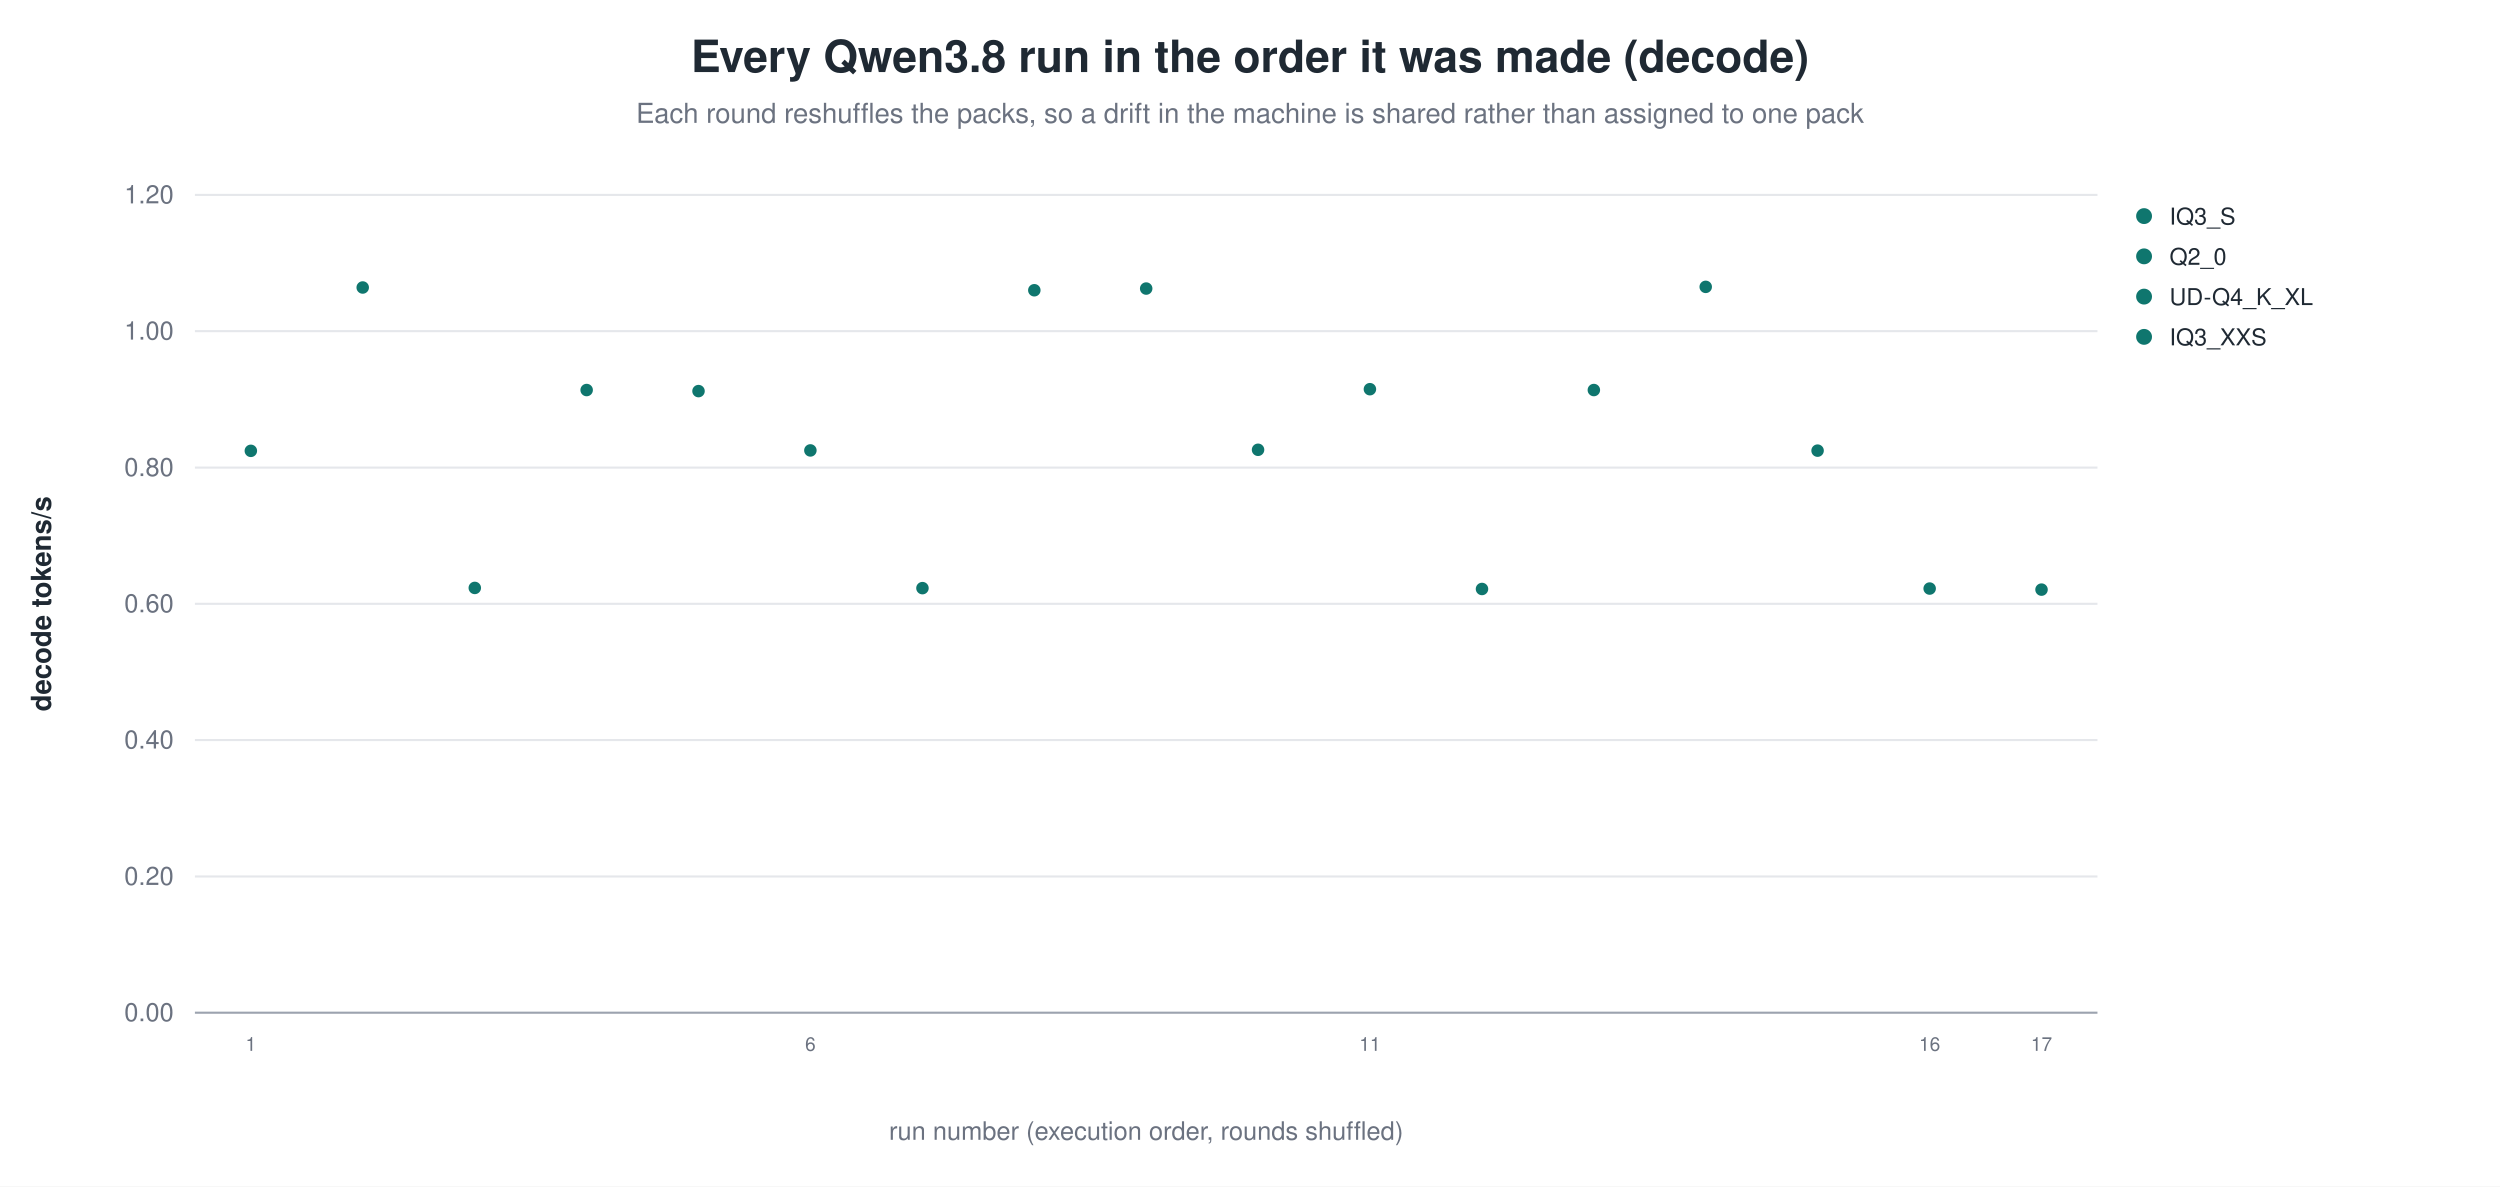
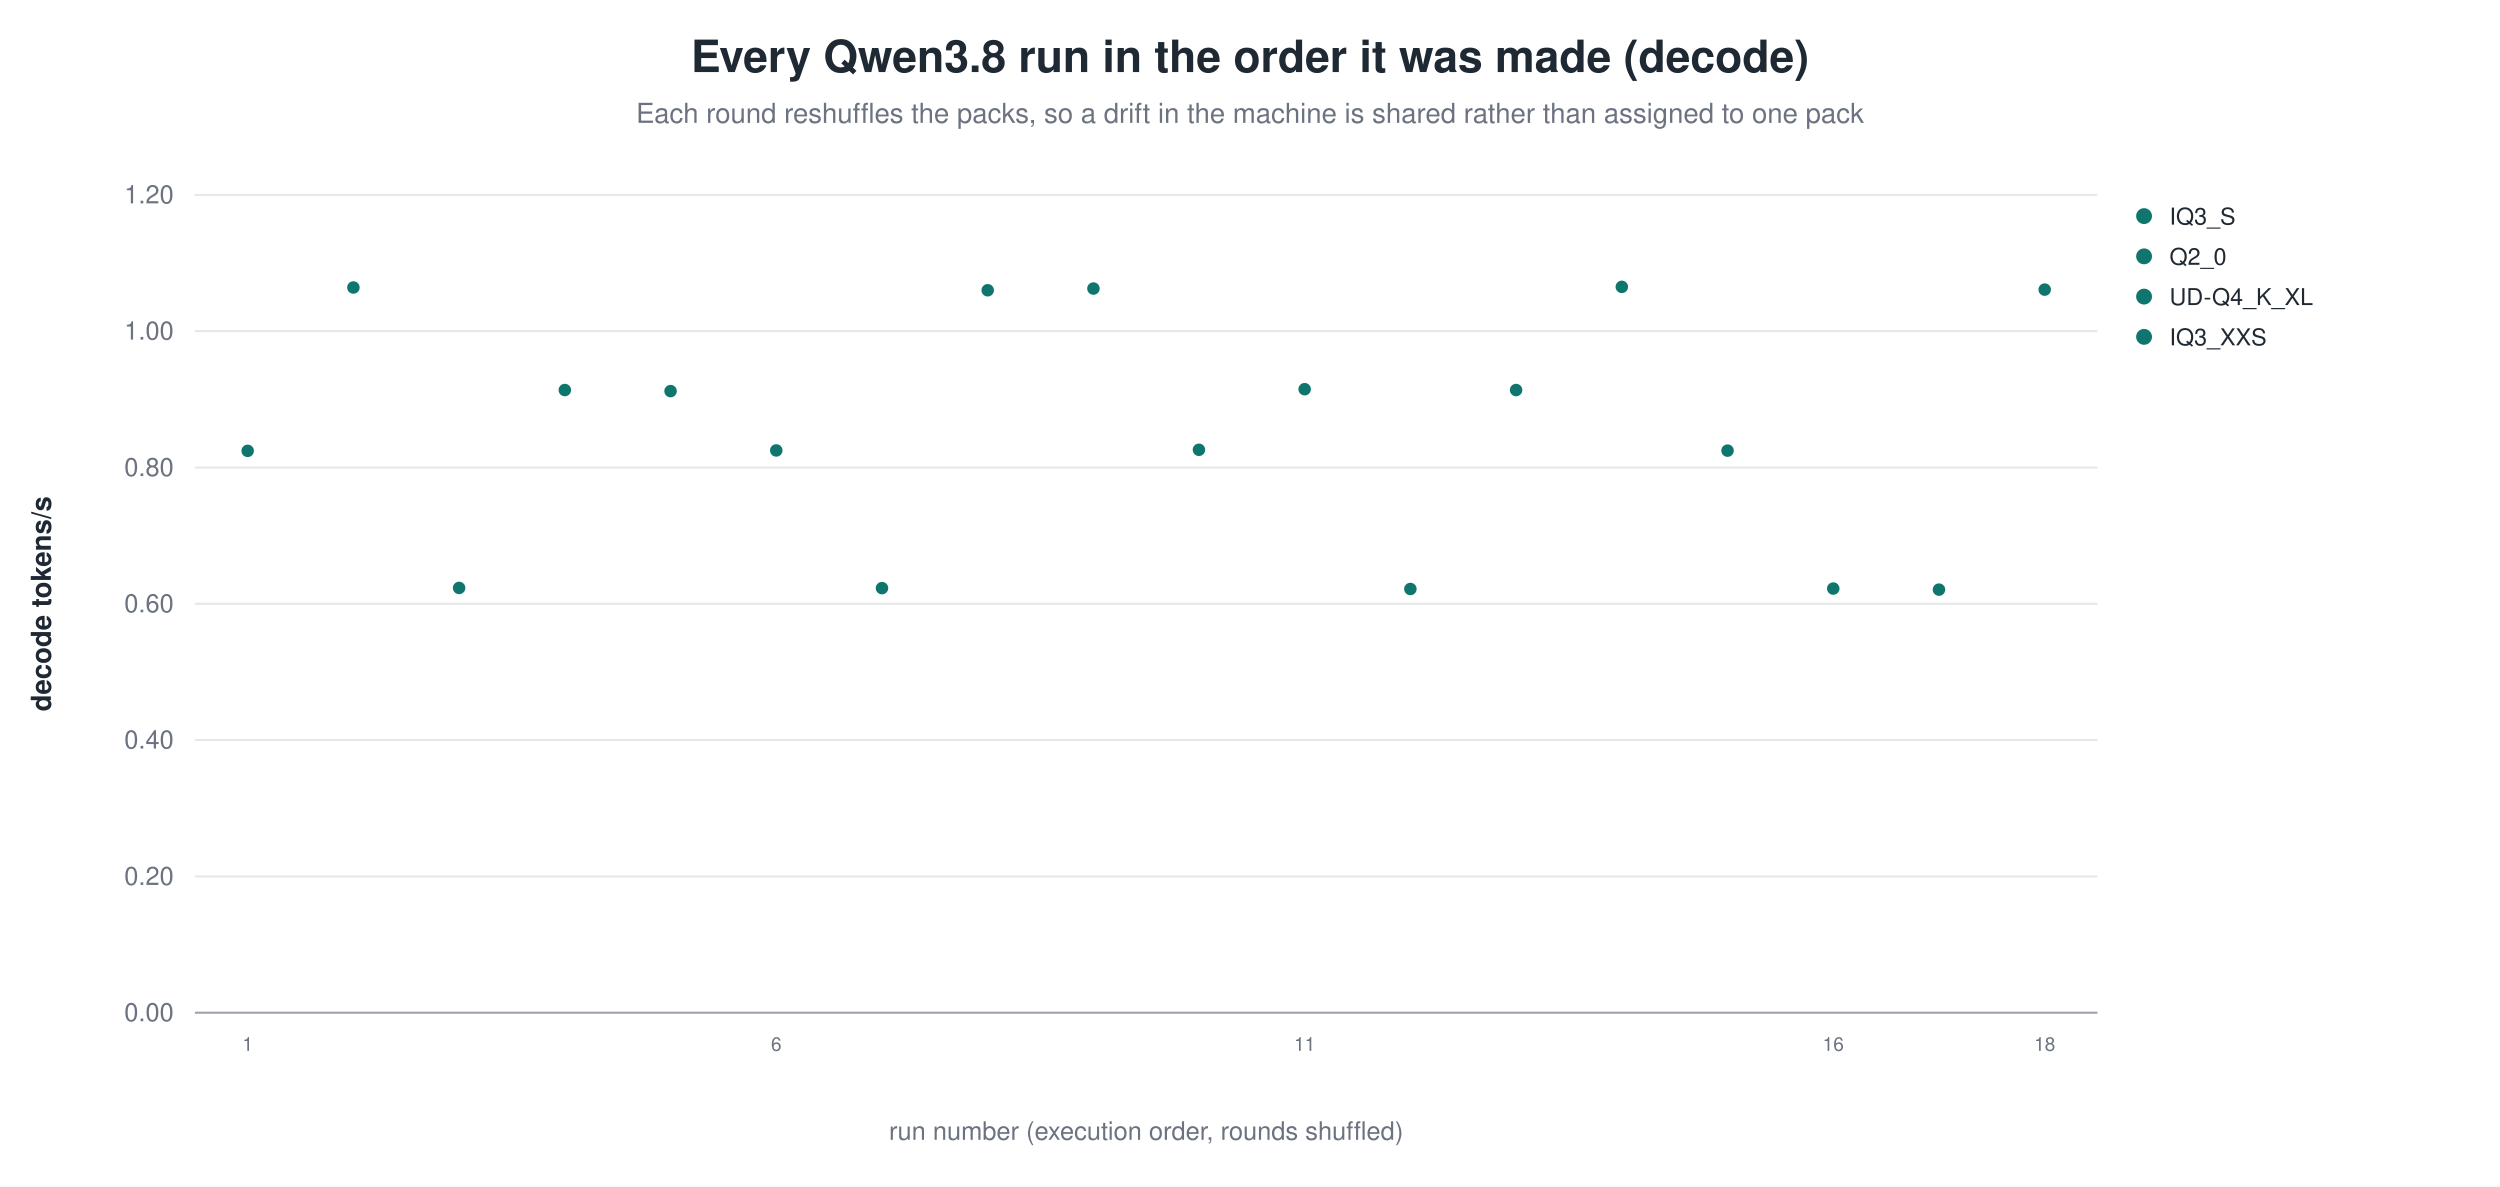
<svg xmlns="http://www.w3.org/2000/svg" width="1180" height="560" viewBox="0 0 1180 560" role="img" aria-label="Every Qwen3.8 run in the order it was made (decode)">
  <rect width="1180" height="560" fill="white" />
  <text x="590.0" y="34" text-anchor="middle" font-family="Helvetica, Arial, sans-serif" font-size="21" font-weight="600" fill="#1f2933">Every Qwen3.8 run in the order it was made (decode)</text>
  <text x="590.0" y="58" text-anchor="middle" font-family="Helvetica, Arial, sans-serif" font-size="13" fill="#6b7280">Each round reshuffles the packs, so a drift in the machine is shared rather than assigned to one pack</text>
  <line x1="92.0" y1="478.0" x2="990.0" y2="478.0" stroke="#9ca3af" stroke-width="1.0" />
  <text x="82.0" y="482.0" text-anchor="end" font-family="Helvetica, Arial, sans-serif" font-size="12" fill="#6b7280" font-weight="400">0.00</text>
  <line x1="92.0" y1="413.7" x2="990.0" y2="413.7" stroke="#e5e7eb" stroke-width="1.0" />
  <text x="82.0" y="417.7" text-anchor="end" font-family="Helvetica, Arial, sans-serif" font-size="12" fill="#6b7280" font-weight="400">0.20</text>
  <line x1="92.0" y1="349.3" x2="990.0" y2="349.3" stroke="#e5e7eb" stroke-width="1.0" />
  <text x="82.0" y="353.3" text-anchor="end" font-family="Helvetica, Arial, sans-serif" font-size="12" fill="#6b7280" font-weight="400">0.40</text>
  <line x1="92.0" y1="285.0" x2="990.0" y2="285.0" stroke="#e5e7eb" stroke-width="1.0" />
  <text x="82.0" y="289.0" text-anchor="end" font-family="Helvetica, Arial, sans-serif" font-size="12" fill="#6b7280" font-weight="400">0.60</text>
  <line x1="92.0" y1="220.7" x2="990.0" y2="220.7" stroke="#e5e7eb" stroke-width="1.0" />
  <text x="82.0" y="224.7" text-anchor="end" font-family="Helvetica, Arial, sans-serif" font-size="12" fill="#6b7280" font-weight="400">0.80</text>
  <line x1="92.0" y1="156.3" x2="990.0" y2="156.3" stroke="#e5e7eb" stroke-width="1.0" />
  <text x="82.0" y="160.3" text-anchor="end" font-family="Helvetica, Arial, sans-serif" font-size="12" fill="#6b7280" font-weight="400">1.00</text>
  <line x1="92.0" y1="92.0" x2="990.0" y2="92.0" stroke="#e5e7eb" stroke-width="1.0" />
  <text x="82.0" y="96.0" text-anchor="end" font-family="Helvetica, Arial, sans-serif" font-size="12" fill="#6b7280" font-weight="400">1.20</text>
  <text x="24.0" y="285.0" text-anchor="middle" font-family="Helvetica, Arial, sans-serif" font-size="13" fill="#1f2933" font-weight="600" transform="rotate(-90.0 24.0 285.0)">decode tokens/s</text>
-   <circle cx="118.4" cy="212.8" r="3.4" fill="#0f766e" stroke="white" stroke-width="0.9" opacity="1.00" />
-   <text x="118.4" y="496.0" text-anchor="middle" font-family="Helvetica, Arial, sans-serif" font-size="9" fill="#6b7280" font-weight="400">1</text>
-   <circle cx="171.2" cy="135.7" r="3.4" fill="#0f766e" stroke="white" stroke-width="0.9" opacity="1.00" />
-   <circle cx="224.1" cy="277.5" r="3.4" fill="#0f766e" stroke="white" stroke-width="0.9" opacity="1.00" />
-   <circle cx="276.9" cy="184.1" r="3.4" fill="#0f766e" stroke="white" stroke-width="0.9" opacity="1.00" />
-   <circle cx="329.7" cy="184.6" r="3.4" fill="#0f766e" stroke="white" stroke-width="0.9" opacity="1.00" />
-   <circle cx="382.5" cy="212.6" r="3.4" fill="#0f766e" stroke="white" stroke-width="0.9" opacity="1.00" />
-   <text x="382.5" y="496.0" text-anchor="middle" font-family="Helvetica, Arial, sans-serif" font-size="9" fill="#6b7280" font-weight="400">6</text>
-   <circle cx="435.4" cy="277.6" r="3.4" fill="#0f766e" stroke="white" stroke-width="0.9" opacity="1.00" />
-   <circle cx="488.2" cy="137.0" r="3.4" fill="#0f766e" stroke="white" stroke-width="0.9" opacity="1.00" />
-   <circle cx="541.0" cy="136.2" r="3.4" fill="#0f766e" stroke="white" stroke-width="0.9" opacity="1.00" />
-   <circle cx="593.8" cy="212.3" r="3.4" fill="#0f766e" stroke="white" stroke-width="0.9" opacity="1.00" />
-   <circle cx="646.6" cy="183.7" r="3.4" fill="#0f766e" stroke="white" stroke-width="0.9" opacity="1.00" />
-   <text x="646.6" y="496.0" text-anchor="middle" font-family="Helvetica, Arial, sans-serif" font-size="9" fill="#6b7280" font-weight="400">11</text>
-   <circle cx="699.5" cy="278.0" r="3.4" fill="#0f766e" stroke="white" stroke-width="0.9" opacity="1.00" />
-   <circle cx="752.3" cy="184.1" r="3.4" fill="#0f766e" stroke="white" stroke-width="0.9" opacity="1.00" />
-   <circle cx="805.1" cy="135.4" r="3.4" fill="#0f766e" stroke="white" stroke-width="0.9" opacity="1.00" />
-   <circle cx="857.9" cy="212.7" r="3.4" fill="#0f766e" stroke="white" stroke-width="0.9" opacity="1.00" />
-   <circle cx="910.8" cy="277.8" r="3.4" fill="#0f766e" stroke="white" stroke-width="0.9" opacity="1.00" />
-   <text x="910.8" y="496.0" text-anchor="middle" font-family="Helvetica, Arial, sans-serif" font-size="9" fill="#6b7280" font-weight="400">16</text>
-   <circle cx="963.6" cy="278.3" r="3.4" fill="#0f766e" stroke="white" stroke-width="0.9" opacity="1.00" />
-   <text x="963.6" y="496.0" text-anchor="middle" font-family="Helvetica, Arial, sans-serif" font-size="9" fill="#6b7280" font-weight="400">17</text>
+   <circle cx="116.9" cy="212.8" r="3.4" fill="#0f766e" stroke="white" stroke-width="0.9" opacity="1.00" />
+   <text x="116.9" y="496.0" text-anchor="middle" font-family="Helvetica, Arial, sans-serif" font-size="9" fill="#6b7280" font-weight="400">1</text>
+   <circle cx="166.8" cy="135.7" r="3.4" fill="#0f766e" stroke="white" stroke-width="0.9" opacity="1.00" />
+   <circle cx="216.7" cy="277.5" r="3.4" fill="#0f766e" stroke="white" stroke-width="0.9" opacity="1.00" />
+   <circle cx="266.6" cy="184.1" r="3.4" fill="#0f766e" stroke="white" stroke-width="0.9" opacity="1.00" />
+   <circle cx="316.5" cy="184.6" r="3.4" fill="#0f766e" stroke="white" stroke-width="0.9" opacity="1.00" />
+   <circle cx="366.4" cy="212.6" r="3.4" fill="#0f766e" stroke="white" stroke-width="0.9" opacity="1.00" />
+   <text x="366.4" y="496.0" text-anchor="middle" font-family="Helvetica, Arial, sans-serif" font-size="9" fill="#6b7280" font-weight="400">6</text>
+   <circle cx="416.3" cy="277.6" r="3.4" fill="#0f766e" stroke="white" stroke-width="0.9" opacity="1.00" />
+   <circle cx="466.2" cy="137.0" r="3.4" fill="#0f766e" stroke="white" stroke-width="0.9" opacity="1.00" />
+   <circle cx="516.1" cy="136.2" r="3.4" fill="#0f766e" stroke="white" stroke-width="0.9" opacity="1.00" />
+   <circle cx="565.9" cy="212.3" r="3.4" fill="#0f766e" stroke="white" stroke-width="0.9" opacity="1.00" />
+   <circle cx="615.8" cy="183.7" r="3.4" fill="#0f766e" stroke="white" stroke-width="0.9" opacity="1.00" />
+   <text x="615.8" y="496.0" text-anchor="middle" font-family="Helvetica, Arial, sans-serif" font-size="9" fill="#6b7280" font-weight="400">11</text>
+   <circle cx="665.7" cy="278.0" r="3.4" fill="#0f766e" stroke="white" stroke-width="0.9" opacity="1.00" />
+   <circle cx="715.6" cy="184.1" r="3.4" fill="#0f766e" stroke="white" stroke-width="0.9" opacity="1.00" />
+   <circle cx="765.5" cy="135.4" r="3.4" fill="#0f766e" stroke="white" stroke-width="0.9" opacity="1.00" />
+   <circle cx="815.4" cy="212.7" r="3.4" fill="#0f766e" stroke="white" stroke-width="0.9" opacity="1.00" />
+   <circle cx="865.3" cy="277.8" r="3.4" fill="#0f766e" stroke="white" stroke-width="0.9" opacity="1.00" />
+   <text x="865.3" y="496.0" text-anchor="middle" font-family="Helvetica, Arial, sans-serif" font-size="9" fill="#6b7280" font-weight="400">16</text>
+   <circle cx="915.2" cy="278.3" r="3.4" fill="#0f766e" stroke="white" stroke-width="0.9" opacity="1.00" />
+   <circle cx="965.1" cy="136.7" r="3.4" fill="#0f766e" stroke="white" stroke-width="0.9" opacity="1.00" />
+   <text x="965.1" y="496.0" text-anchor="middle" font-family="Helvetica, Arial, sans-serif" font-size="9" fill="#6b7280" font-weight="400">18</text>
  <circle cx="1012.0" cy="102.0" r="4.2" fill="#0f766e" stroke="white" stroke-width="0.9" opacity="1.00" />
  <text x="1024.0" y="106.0" text-anchor="start" font-family="Helvetica, Arial, sans-serif" font-size="11" fill="#1f2933" font-weight="400">IQ3_S</text>
  <circle cx="1012.0" cy="121.0" r="4.2" fill="#0f766e" stroke="white" stroke-width="0.9" opacity="1.00" />
  <text x="1024.0" y="125.0" text-anchor="start" font-family="Helvetica, Arial, sans-serif" font-size="11" fill="#1f2933" font-weight="400">Q2_0</text>
  <circle cx="1012.0" cy="140.0" r="4.2" fill="#0f766e" stroke="white" stroke-width="0.9" opacity="1.00" />
  <text x="1024.0" y="144.0" text-anchor="start" font-family="Helvetica, Arial, sans-serif" font-size="11" fill="#1f2933" font-weight="400">UD-Q4_K_XL</text>
  <circle cx="1012.0" cy="159.0" r="4.2" fill="#0f766e" stroke="white" stroke-width="0.9" opacity="1.00" />
  <text x="1024.0" y="163.0" text-anchor="start" font-family="Helvetica, Arial, sans-serif" font-size="11" fill="#1f2933" font-weight="400">IQ3_XXS</text>
  <text x="541.0" y="538.0" text-anchor="middle" font-family="Helvetica, Arial, sans-serif" font-size="12" fill="#6b7280" font-weight="400">run number (execution order, rounds shuffled)</text>
</svg>
